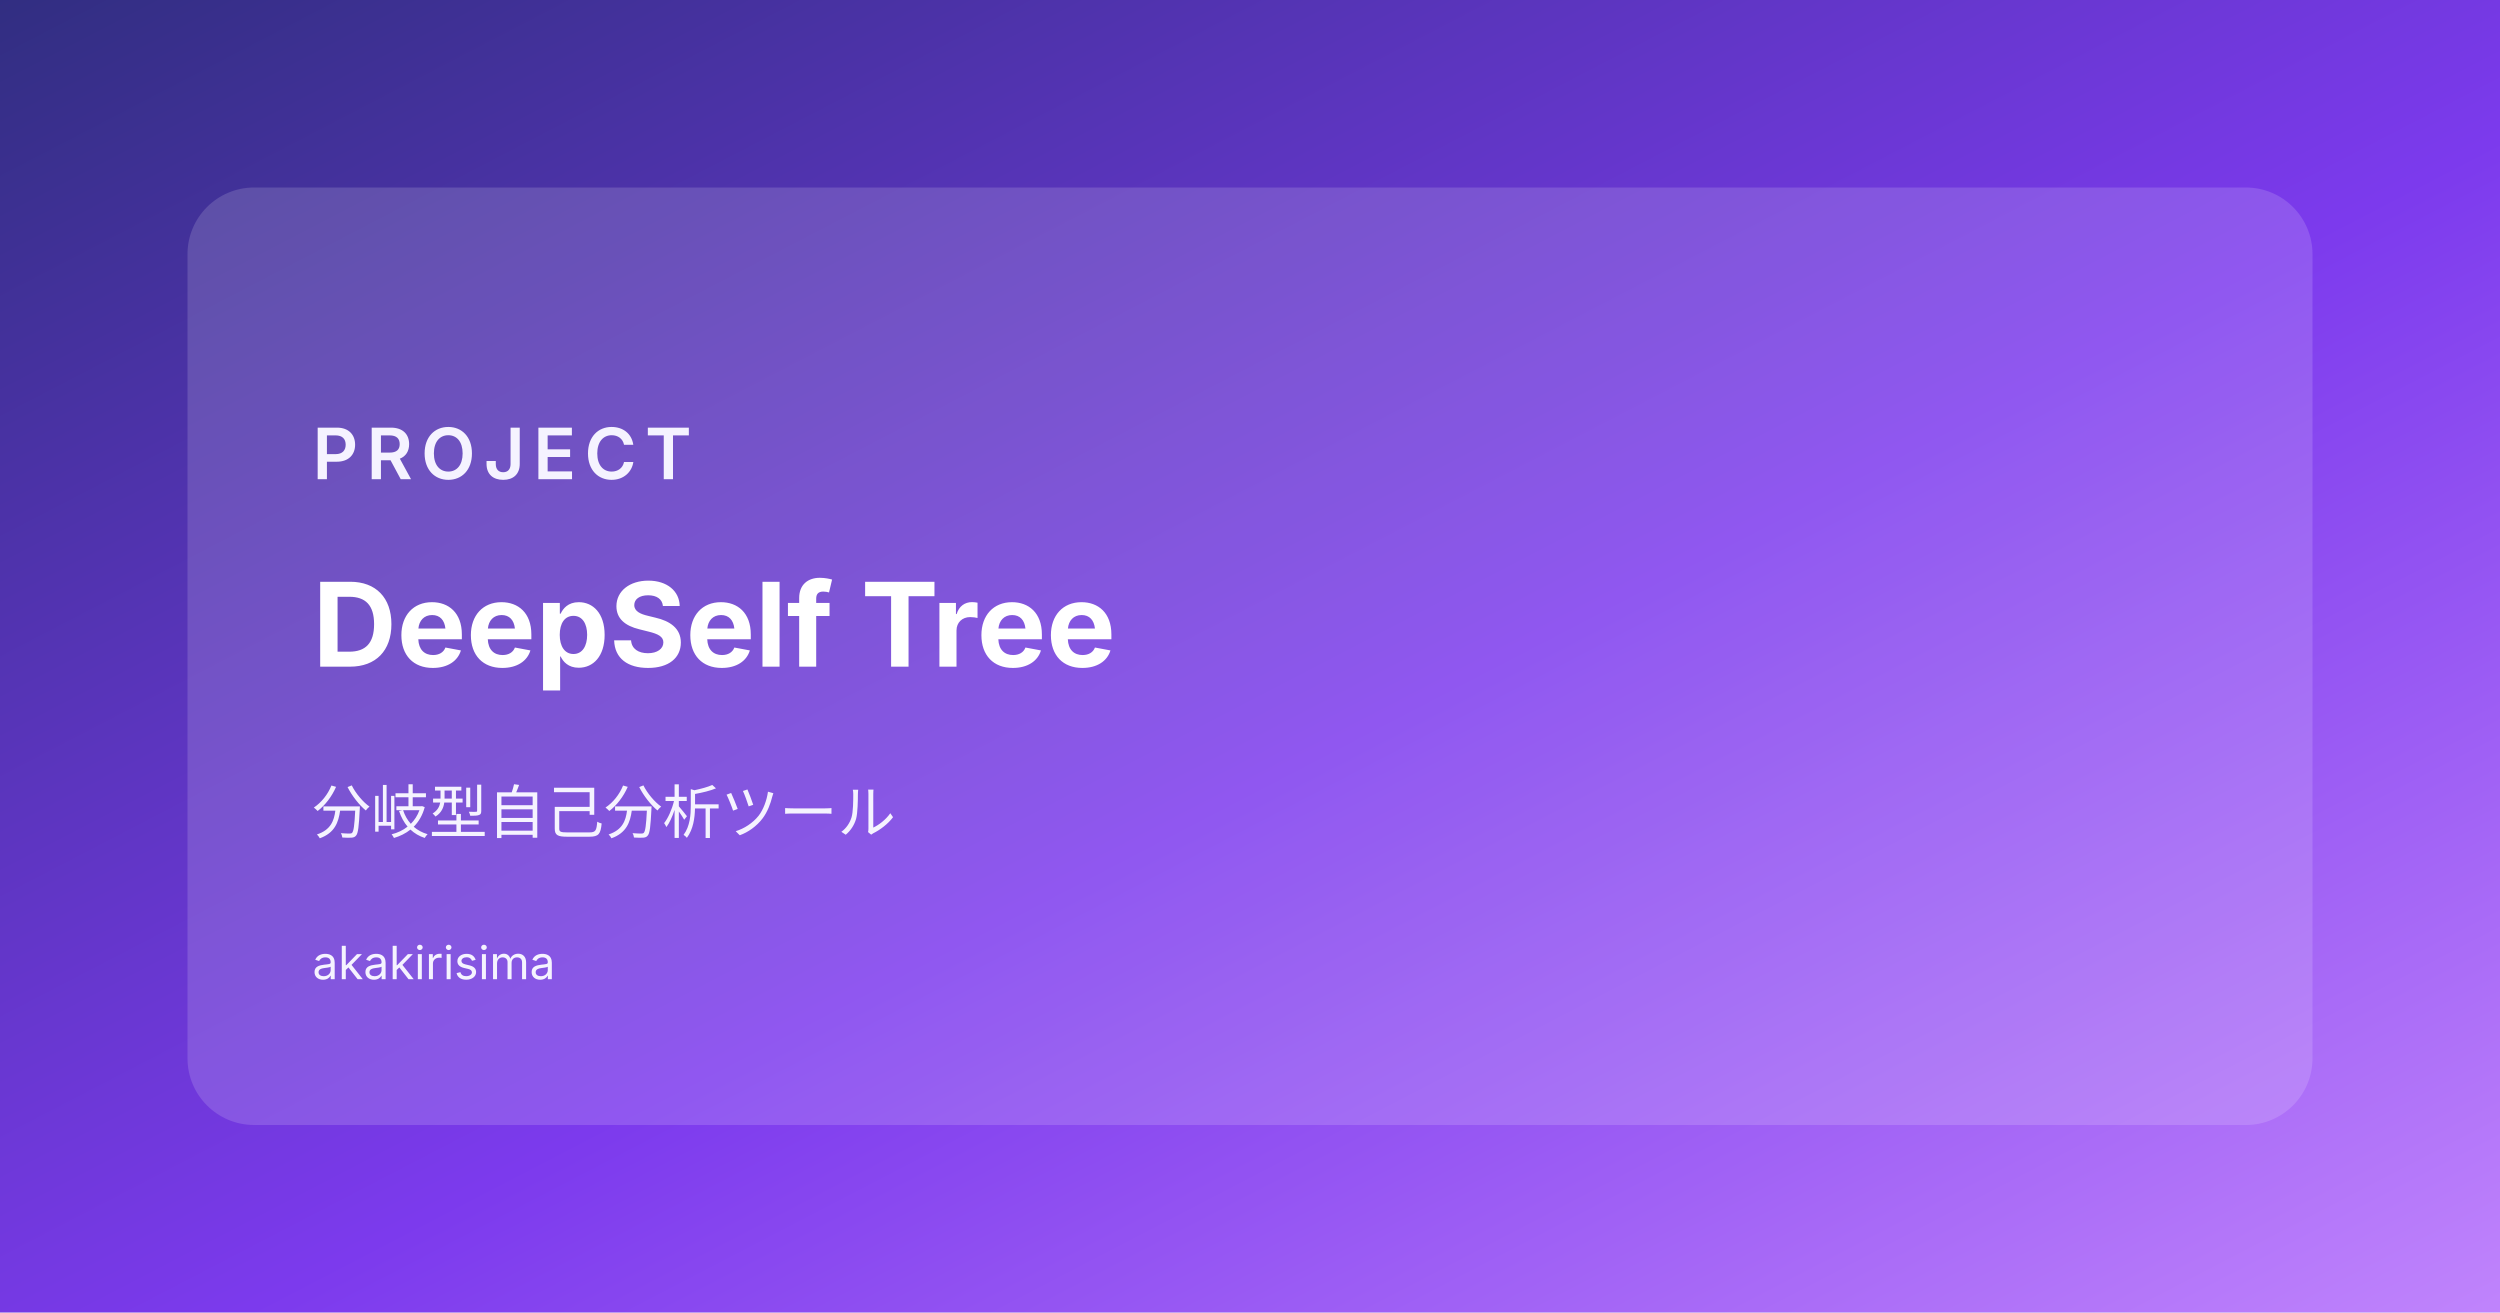
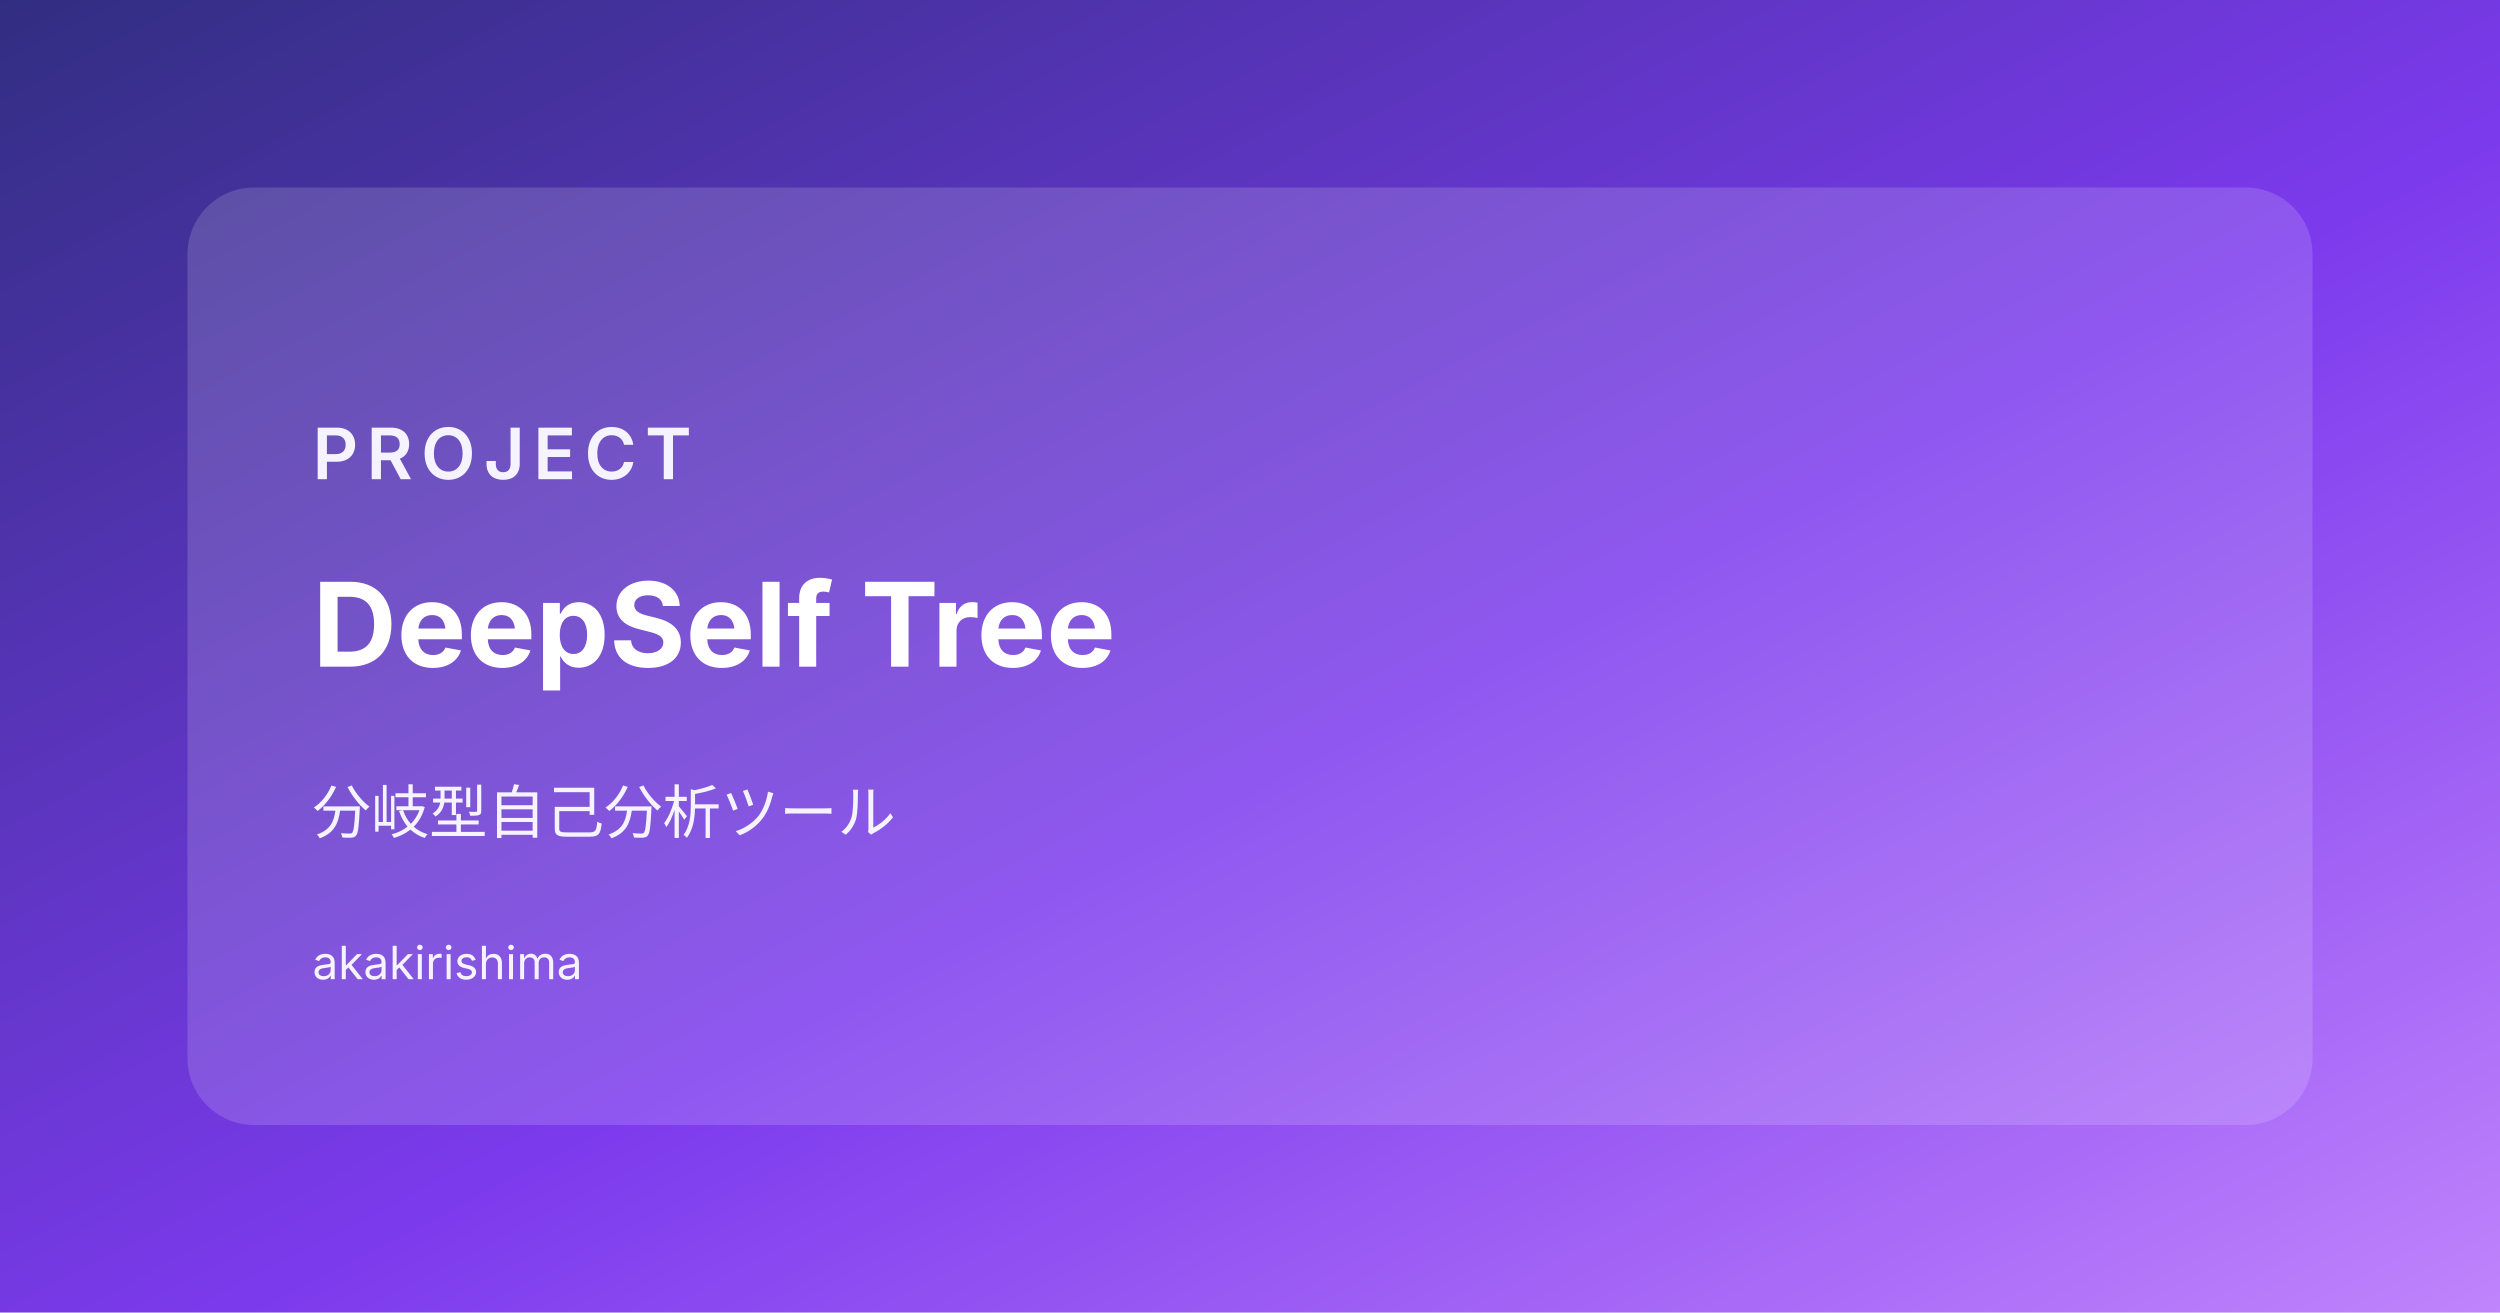
<svg xmlns="http://www.w3.org/2000/svg" width="1200" height="630" viewBox="0 0 1200 630" fill="none">
  <defs>
    <linearGradient id="bg" x1="0" y1="0" x2="1" y2="1">
      <stop offset="0%" stop-color="#312E81" />
      <stop offset="55%" stop-color="#7C3AED" />
      <stop offset="100%" stop-color="#C084FC" />
    </linearGradient>
  </defs>
  <rect width="1200" height="630" fill="url(#bg)" />
  <rect x="90" y="90" width="1020" height="450" rx="32" fill="rgba(255,255,255,0.15)" />
  <text x="150" y="230" font-family="'Inter', 'Noto Sans JP', sans-serif" font-size="34" font-weight="600" fill="#F5F3FF" letter-spacing="4">
    PROJECT
  </text>
  <text x="150" y="320" font-family="'Inter', 'Noto Sans JP', sans-serif" font-size="56" font-weight="700" fill="#FFFFFF">
    DeepSelf Tree
  </text>
  <text x="150" y="400" font-family="'Inter', 'Noto Sans JP', sans-serif" font-size="28" fill="#F5F3FF">
    分岐型自己分析ツール
  </text>
  <text x="150" y="470" font-family="'Inter', 'Noto Sans JP', sans-serif" font-size="22" fill="#F5F3FF">
-     akakirisima
+     akakirishima
  </text>
</svg>
